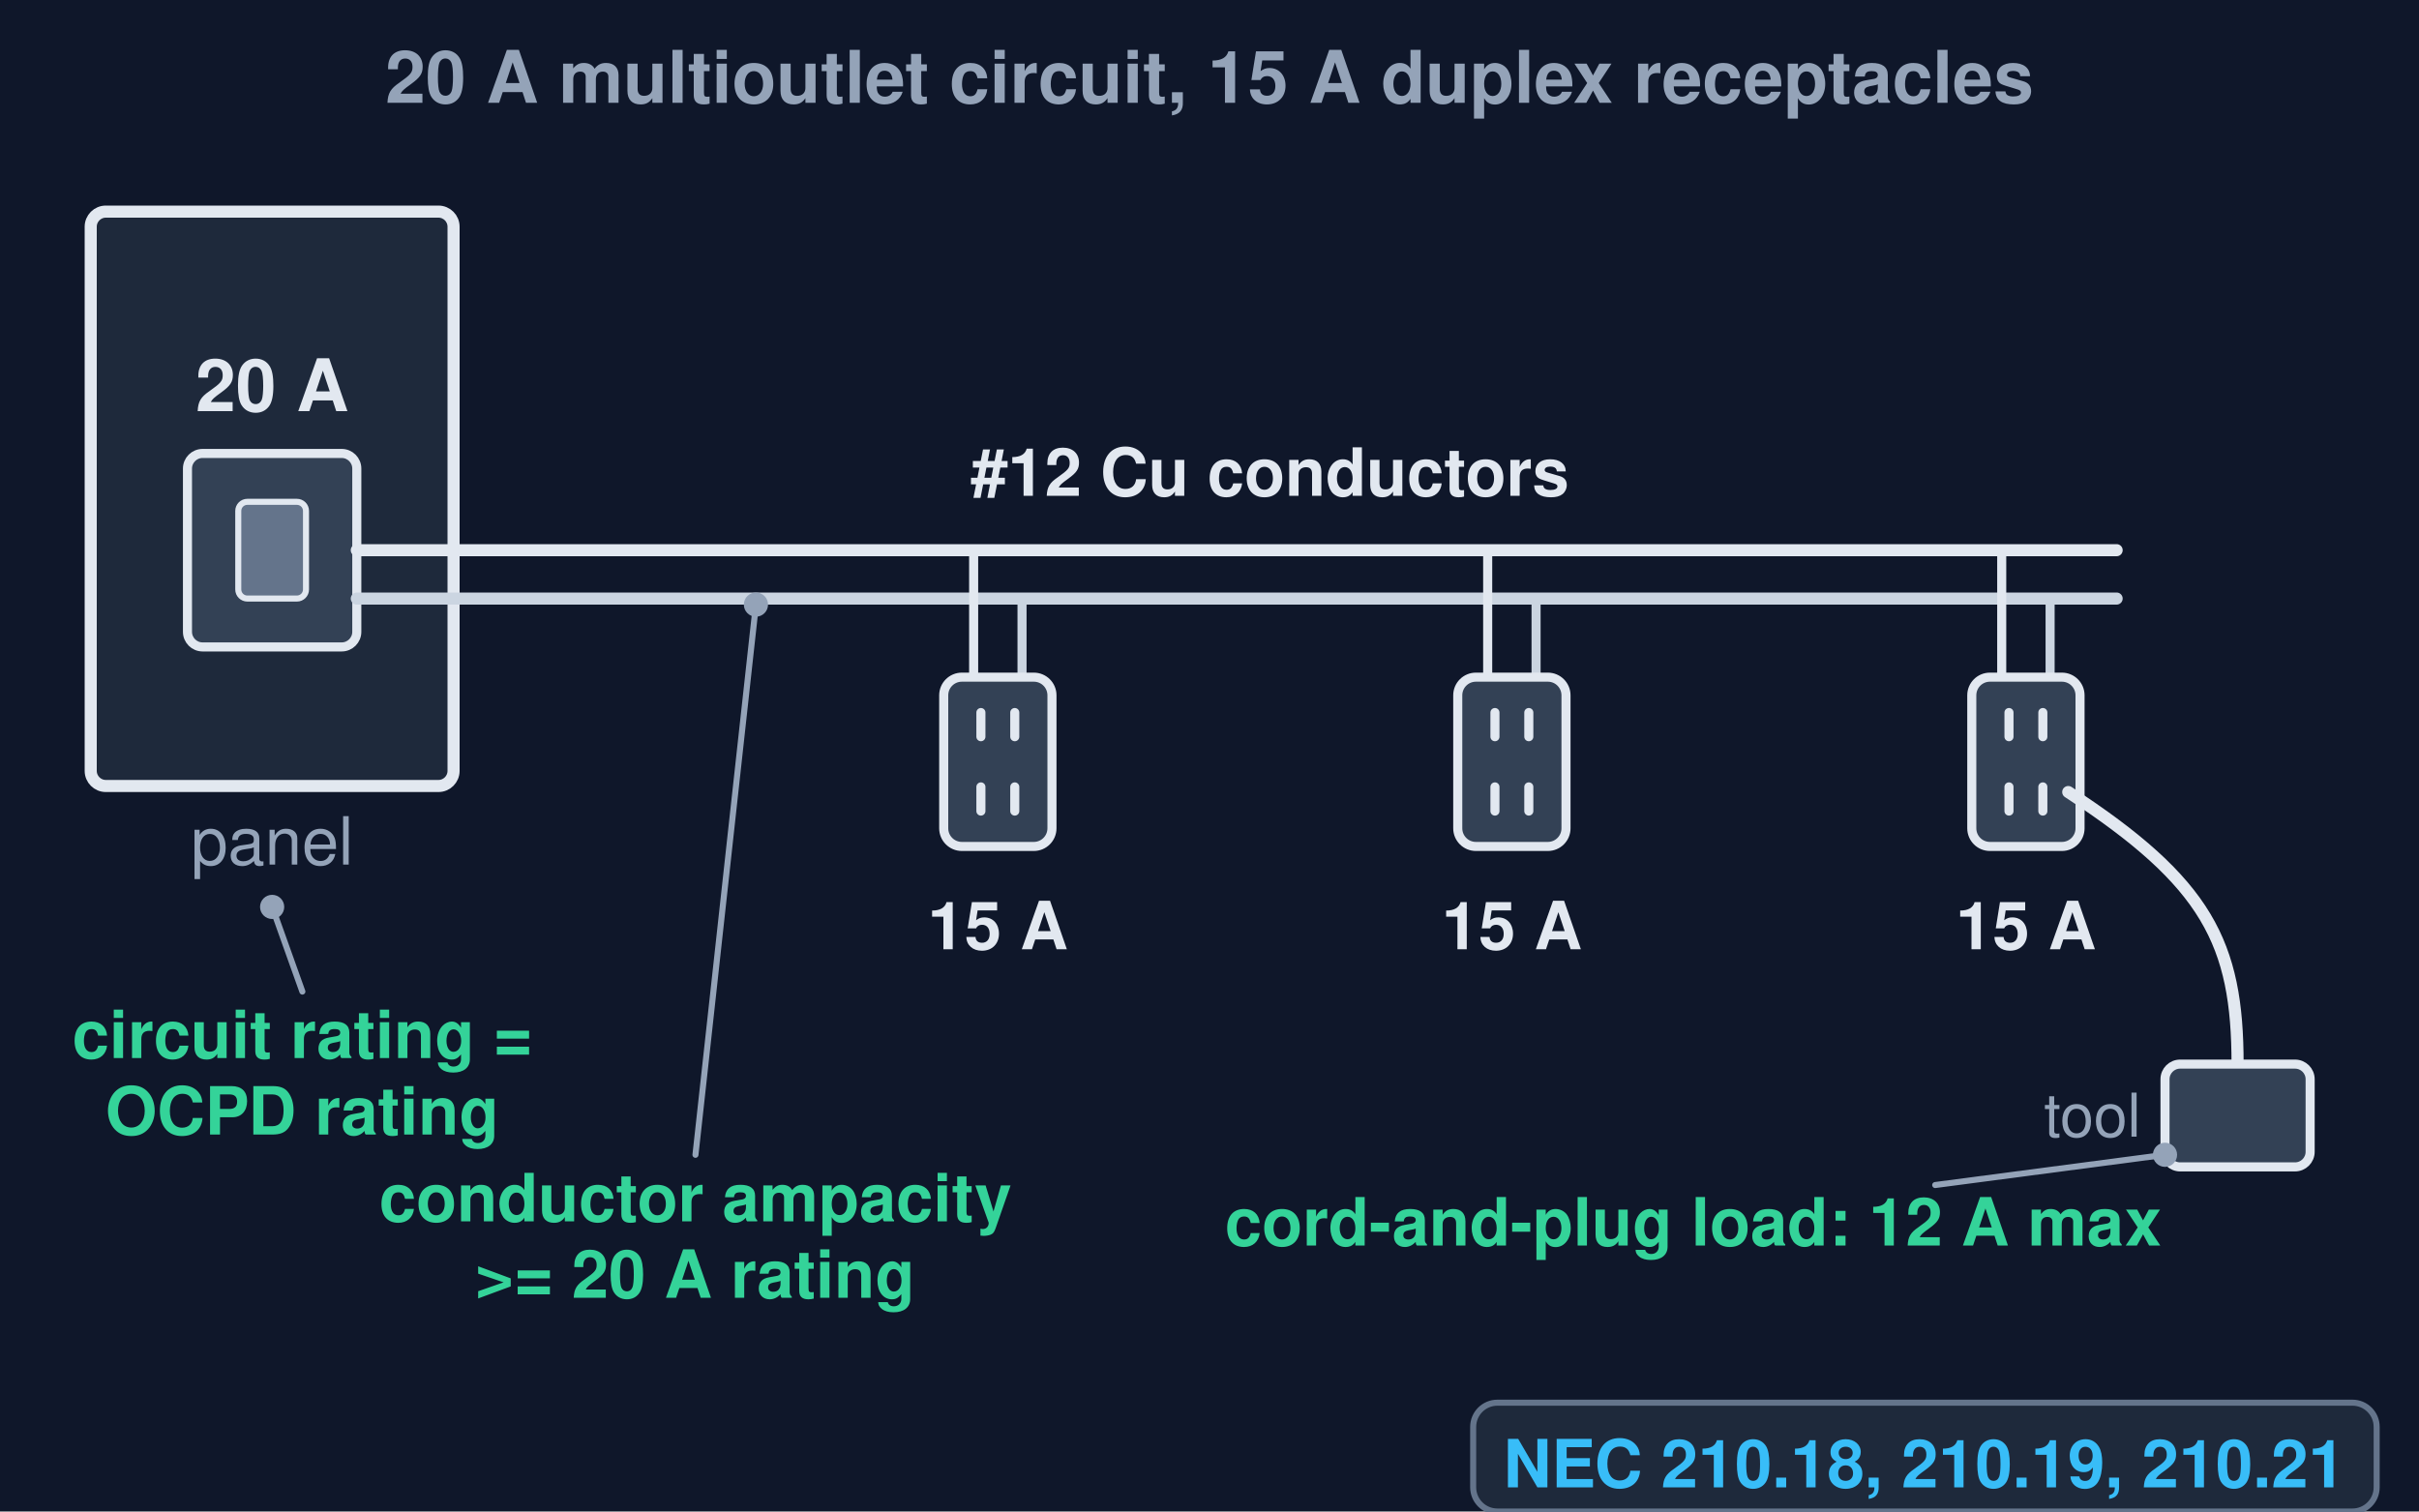
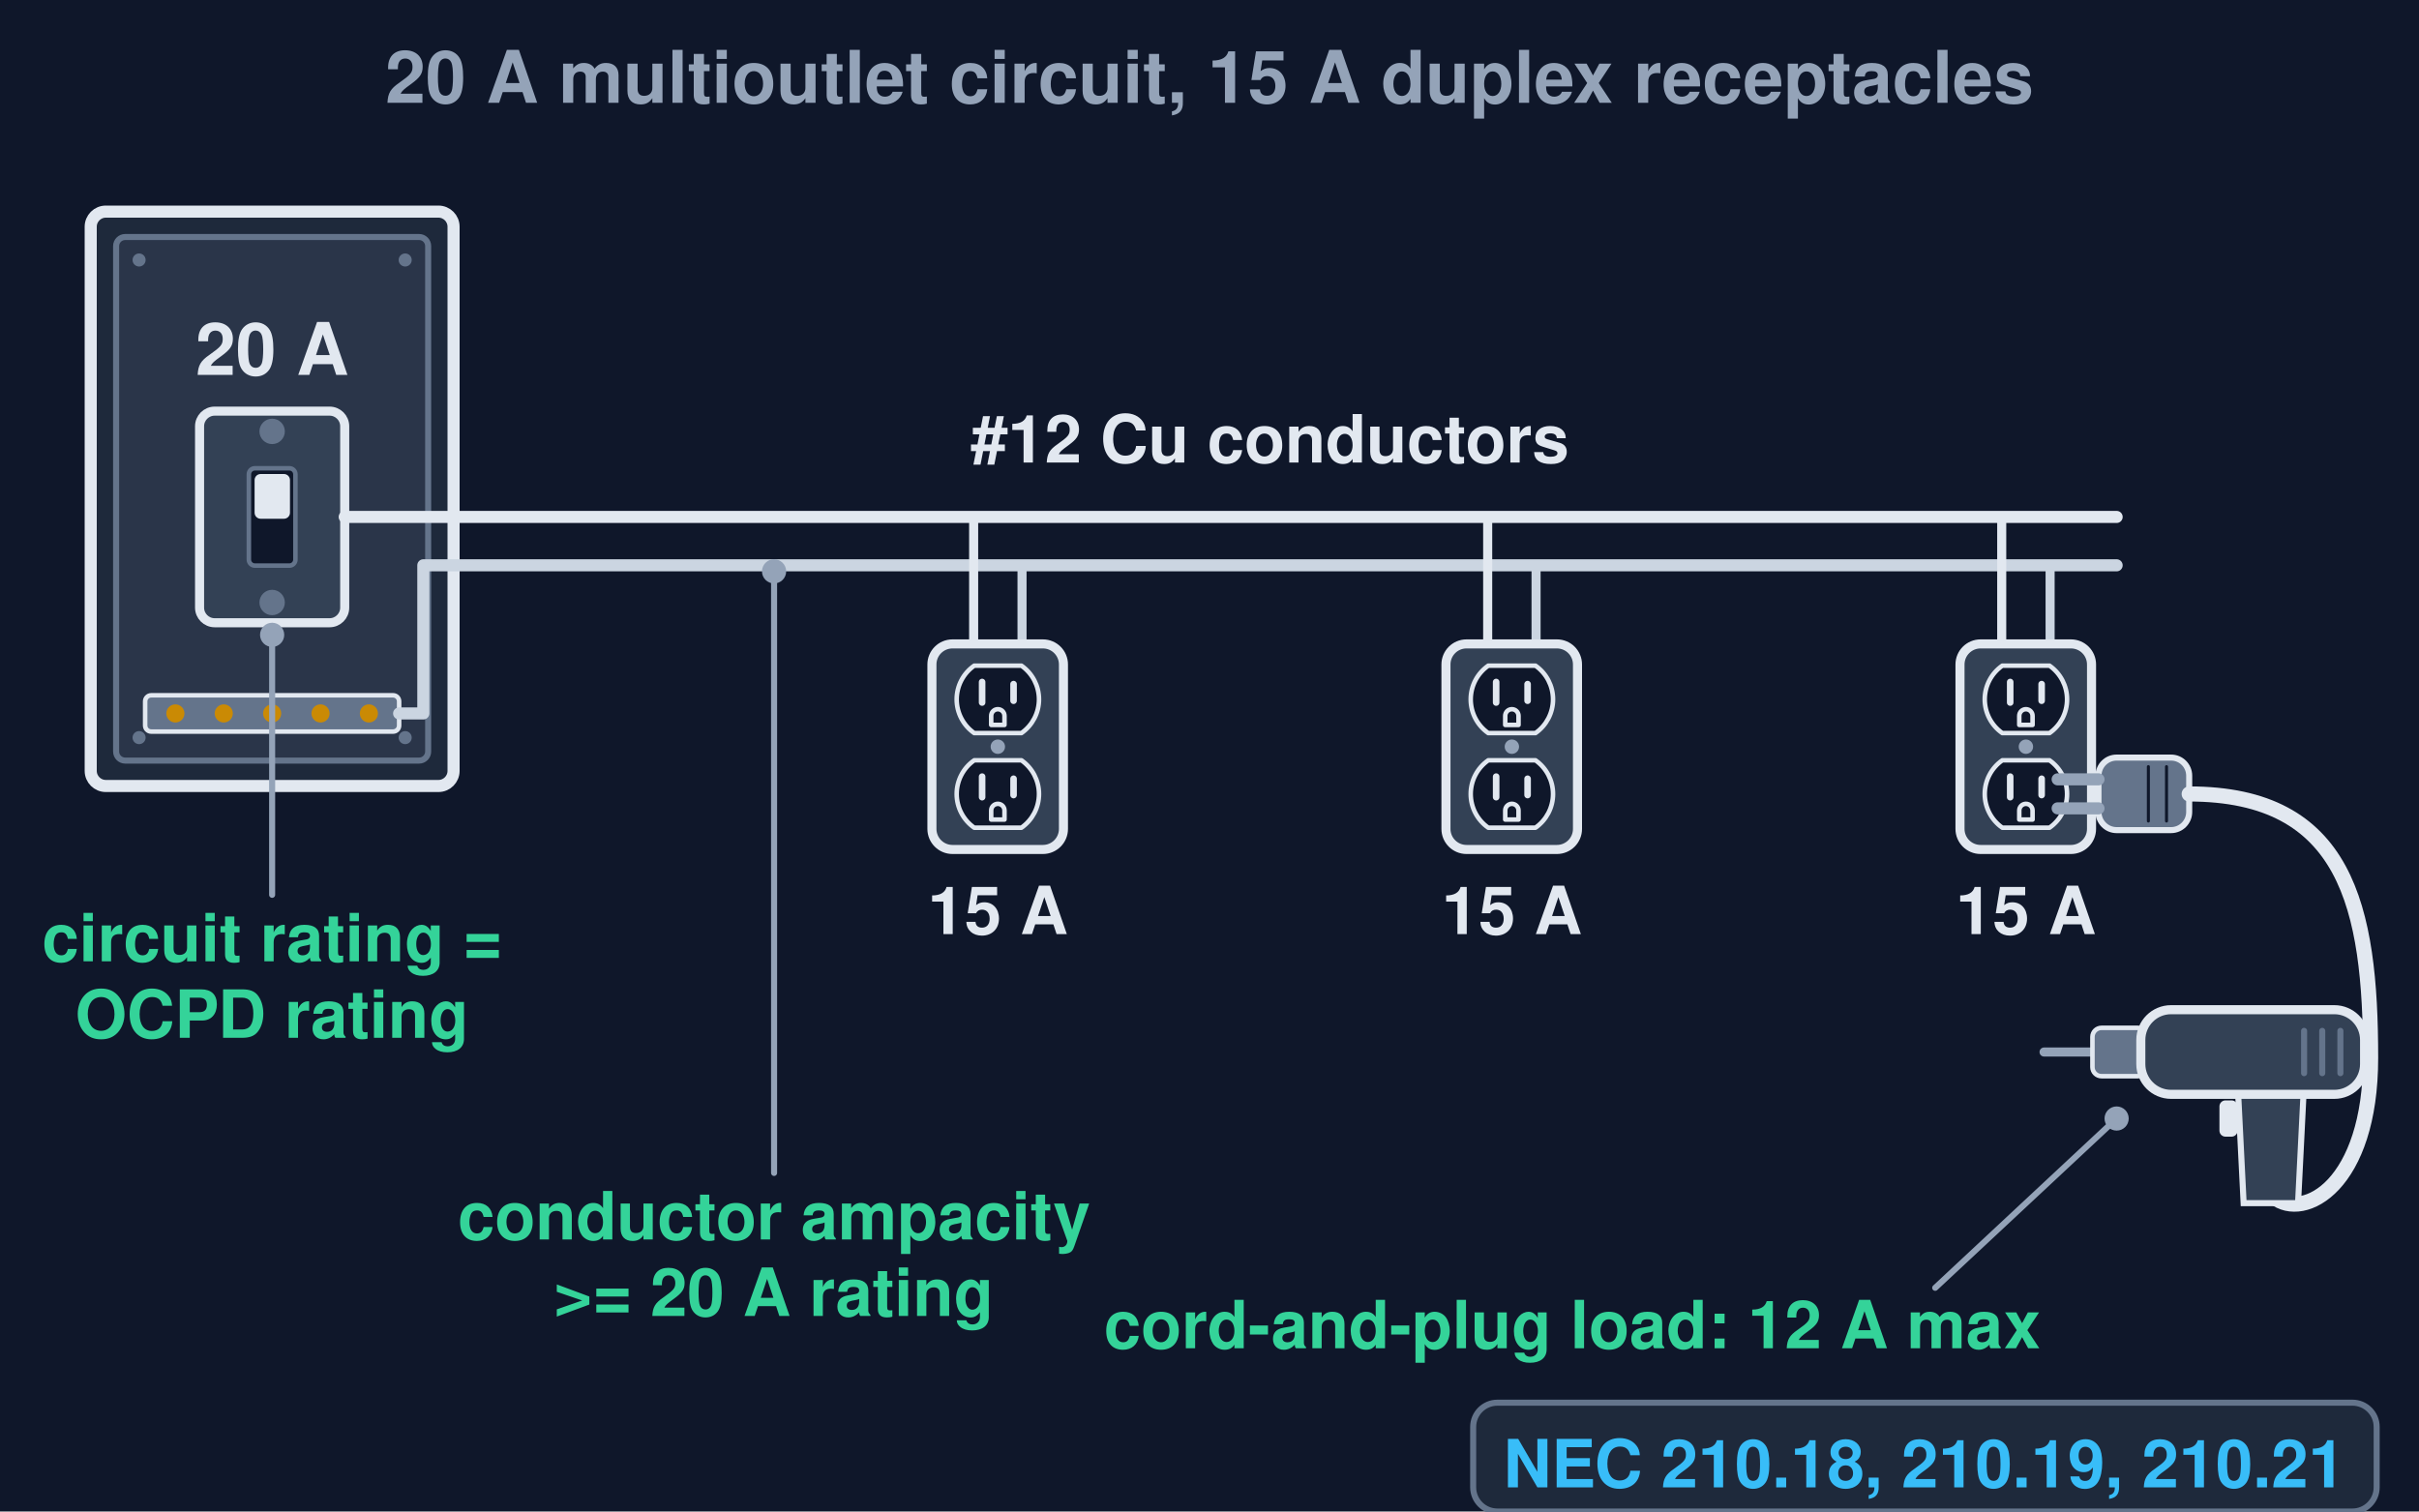
<svg xmlns="http://www.w3.org/2000/svg" width="800" height="500" viewBox="0 0 800 500">
  <rect x="0.0" y="0.0" width="800.0" height="500.0" rx="0" fill="#0f172a" fill-opacity="1.0" stroke="none" stroke-width="2" />
  <text x="400.0" y="34.0" font-family="Helvetica, Arial, sans-serif" font-size="24" font-weight="bold" fill="#94a3b8" text-anchor="middle">20 A multioutlet circuit, 15 A duplex receptacles</text>
  <rect x="30.0" y="70.0" width="120.0" height="190.0" rx="5" fill="#1e293b" fill-opacity="1.0" stroke="#e2e8f0" stroke-width="4" />
-   <text x="90.0" y="286.0" font-family="Helvetica, Arial, sans-serif" font-size="22" fill="#94a3b8" text-anchor="middle">panel</text>
-   <rect x="62.0" y="150.0" width="56.0" height="64.0" rx="5" fill="#334155" fill-opacity="1.0" stroke="#e2e8f0" stroke-width="3" />
-   <rect x="78.8" y="166.0" width="22.4" height="32.0" rx="3" fill="#64748b" fill-opacity="1.0" stroke="#e2e8f0" stroke-width="2" />
-   <text x="90.0" y="136.0" font-family="Helvetica, Arial, sans-serif" font-size="24" font-weight="bold" fill="#e2e8f0" text-anchor="middle">20 A</text>
-   <line x1="118.0" y1="182.0" x2="700.0" y2="182.0" stroke="#e2e8f0" stroke-width="4" stroke-linecap="round" stroke-opacity="1.0" />
-   <line x1="118.0" y1="198.0" x2="700.0" y2="198.0" stroke="#cbd5e1" stroke-width="4" stroke-linecap="round" stroke-opacity="1.0" />
-   <line x1="322.0" y1="182.0" x2="322.0" y2="226.0" stroke="#e2e8f0" stroke-width="3" stroke-linecap="round" stroke-opacity="1.0" />
-   <line x1="338.0" y1="198.0" x2="338.0" y2="226.0" stroke="#cbd5e1" stroke-width="3" stroke-linecap="round" stroke-opacity="1.0" />
-   <rect x="312.1" y="224.0" width="35.8" height="56.0" rx="6" fill="#334155" fill-opacity="1.0" stroke="#e2e8f0" stroke-width="3" />
-   <line x1="324.4" y1="235.7" x2="324.4" y2="243.7" stroke="#e2e8f0" stroke-width="3" stroke-linecap="round" stroke-opacity="1.0" />
-   <line x1="335.6" y1="235.7" x2="335.6" y2="243.7" stroke="#e2e8f0" stroke-width="3" stroke-linecap="round" stroke-opacity="1.0" />
-   <line x1="324.4" y1="260.3" x2="324.4" y2="268.3" stroke="#e2e8f0" stroke-width="3" stroke-linecap="round" stroke-opacity="1.0" />
-   <line x1="335.6" y1="260.3" x2="335.6" y2="268.3" stroke="#e2e8f0" stroke-width="3" stroke-linecap="round" stroke-opacity="1.0" />
-   <text x="330.0" y="314.0" font-family="Helvetica, Arial, sans-serif" font-size="22" font-weight="bold" fill="#e2e8f0" text-anchor="middle">15 A</text>
-   <line x1="492.0" y1="182.0" x2="492.0" y2="226.0" stroke="#e2e8f0" stroke-width="3" stroke-linecap="round" stroke-opacity="1.0" />
-   <line x1="508.0" y1="198.0" x2="508.0" y2="226.0" stroke="#cbd5e1" stroke-width="3" stroke-linecap="round" stroke-opacity="1.0" />
-   <rect x="482.1" y="224.0" width="35.8" height="56.0" rx="6" fill="#334155" fill-opacity="1.0" stroke="#e2e8f0" stroke-width="3" />
-   <line x1="494.4" y1="235.7" x2="494.4" y2="243.7" stroke="#e2e8f0" stroke-width="3" stroke-linecap="round" stroke-opacity="1.0" />
-   <line x1="505.6" y1="235.7" x2="505.6" y2="243.7" stroke="#e2e8f0" stroke-width="3" stroke-linecap="round" stroke-opacity="1.0" />
-   <line x1="494.4" y1="260.3" x2="494.4" y2="268.3" stroke="#e2e8f0" stroke-width="3" stroke-linecap="round" stroke-opacity="1.0" />
-   <line x1="505.6" y1="260.3" x2="505.6" y2="268.3" stroke="#e2e8f0" stroke-width="3" stroke-linecap="round" stroke-opacity="1.0" />
-   <text x="500.0" y="314.0" font-family="Helvetica, Arial, sans-serif" font-size="22" font-weight="bold" fill="#e2e8f0" text-anchor="middle">15 A</text>
-   <line x1="662.0" y1="182.0" x2="662.0" y2="226.0" stroke="#e2e8f0" stroke-width="3" stroke-linecap="round" stroke-opacity="1.0" />
-   <line x1="678.0" y1="198.0" x2="678.0" y2="226.0" stroke="#cbd5e1" stroke-width="3" stroke-linecap="round" stroke-opacity="1.0" />
-   <rect x="652.1" y="224.0" width="35.8" height="56.0" rx="6" fill="#334155" fill-opacity="1.0" stroke="#e2e8f0" stroke-width="3" />
-   <line x1="664.4" y1="235.7" x2="664.4" y2="243.7" stroke="#e2e8f0" stroke-width="3" stroke-linecap="round" stroke-opacity="1.0" />
-   <line x1="675.6" y1="235.7" x2="675.6" y2="243.7" stroke="#e2e8f0" stroke-width="3" stroke-linecap="round" stroke-opacity="1.0" />
-   <line x1="664.4" y1="260.3" x2="664.4" y2="268.3" stroke="#e2e8f0" stroke-width="3" stroke-linecap="round" stroke-opacity="1.0" />
-   <line x1="675.6" y1="260.3" x2="675.6" y2="268.3" stroke="#e2e8f0" stroke-width="3" stroke-linecap="round" stroke-opacity="1.0" />
-   <text x="670.0" y="314.0" font-family="Helvetica, Arial, sans-serif" font-size="22" font-weight="bold" fill="#e2e8f0" text-anchor="middle">15 A</text>
-   <path d="M 684 262 C 730 292, 740 312, 740 352" fill="none" stroke="#e2e8f0" stroke-width="4" stroke-linecap="round" stroke-linejoin="round" />
-   <rect x="716.0" y="352.0" width="48.0" height="34.0" rx="5" fill="#334155" fill-opacity="1.0" stroke="#e2e8f0" stroke-width="3" />
-   <text x="708.0" y="376.0" font-family="Helvetica, Arial, sans-serif" font-size="20" fill="#94a3b8" text-anchor="end">tool</text>
-   <text x="420.0" y="164.0" font-family="Helvetica, Arial, sans-serif" font-size="22" font-weight="bold" fill="#e2e8f0" text-anchor="middle">#12 Cu conductors</text>
-   <text x="100.0" y="350.0" font-family="Helvetica, Arial, sans-serif" font-size="22" font-weight="bold" fill="#34d399" text-anchor="middle">circuit rating =</text>
-   <text x="100.0" y="375.3" font-family="Helvetica, Arial, sans-serif" font-size="22" font-weight="bold" fill="#34d399" text-anchor="middle">OCPD rating</text>
-   <line x1="100.0" y1="328.0" x2="90.0" y2="300.0" stroke="#94a3b8" stroke-width="2" stroke-linecap="round" stroke-opacity="1.0" />
-   <circle cx="90.0" cy="300.0" r="4" fill="#94a3b8" stroke="none" stroke-width="2" />
-   <text x="230.0" y="404.0" font-family="Helvetica, Arial, sans-serif" font-size="22" font-weight="bold" fill="#34d399" text-anchor="middle">conductor ampacity</text>
-   <text x="230.0" y="429.3" font-family="Helvetica, Arial, sans-serif" font-size="22" font-weight="bold" fill="#34d399" text-anchor="middle">&gt;= 20 A rating</text>
-   <line x1="230.0" y1="382.0" x2="250.0" y2="200.0" stroke="#94a3b8" stroke-width="2" stroke-linecap="round" stroke-opacity="1.0" />
-   <circle cx="250.0" cy="200.0" r="4" fill="#94a3b8" stroke="none" stroke-width="2" />
-   <text x="560.0" y="412.0" font-family="Helvetica, Arial, sans-serif" font-size="22" font-weight="bold" fill="#34d399" text-anchor="middle">cord-and-plug load: 12 A max</text>
-   <line x1="640.0" y1="392.0" x2="716.0" y2="382.0" stroke="#94a3b8" stroke-width="2" stroke-linecap="round" stroke-opacity="1.0" />
-   <circle cx="716.0" cy="382.0" r="4" fill="#94a3b8" stroke="none" stroke-width="2" />
+   <rect x="38.4" y="78.4" width="103.2" height="173.2" rx="3" fill="#334155" fill-opacity="0.55" stroke="#64748b" stroke-width="2" />
+   <circle cx="46.0" cy="86.0" r="2.16" fill="#64748b" stroke="none" stroke-width="2" />
+   <circle cx="134.0" cy="86.0" r="2.16" fill="#64748b" stroke="none" stroke-width="2" />
+   <circle cx="46.0" cy="244.0" r="2.16" fill="#64748b" stroke="none" stroke-width="2" />
+   <circle cx="134.0" cy="244.0" r="2.16" fill="#64748b" stroke="none" stroke-width="2" />
+   <rect x="66.0" y="136.0" width="48.0" height="70.0" rx="5" fill="#334155" fill-opacity="1.0" stroke="#e2e8f0" stroke-width="3" />
+   <circle cx="90.0" cy="142.7" r="4.2" fill="#64748b" stroke="none" stroke-width="2" />
+   <circle cx="90.0" cy="199.3" r="4.2" fill="#64748b" stroke="none" stroke-width="2" />
+   <rect x="82.3" y="154.9" width="15.4" height="32.2" rx="2" fill="#0f172a" fill-opacity="1.0" stroke="#64748b" stroke-width="1.5" />
+   <rect x="84.2" y="156.8" width="11.7" height="14.8" rx="2" fill="#e2e8f0" fill-opacity="1.0" stroke="none" stroke-width="2" />
+   <text x="90.0" y="124.0" font-family="Helvetica, Arial, sans-serif" font-size="24" font-weight="bold" fill="#e2e8f0" text-anchor="middle">20 A</text>
+   <rect x="48.0" y="230.0" width="84.0" height="12.0" rx="2" fill="#64748b" fill-opacity="1.0" stroke="#e2e8f0" stroke-width="1.5" />
+   <circle cx="58.0" cy="236.0" r="3" fill="#ca8a04" stroke="none" stroke-width="2" />
+   <circle cx="74.0" cy="236.0" r="3" fill="#ca8a04" stroke="none" stroke-width="2" />
+   <circle cx="90.0" cy="236.0" r="3" fill="#ca8a04" stroke="none" stroke-width="2" />
+   <circle cx="106.0" cy="236.0" r="3" fill="#ca8a04" stroke="none" stroke-width="2" />
+   <circle cx="122.0" cy="236.0" r="3" fill="#ca8a04" stroke="none" stroke-width="2" />
+   <line x1="114.0" y1="171.0" x2="700.0" y2="171.0" stroke="#e2e8f0" stroke-width="4" stroke-linecap="round" stroke-opacity="1.0" />
+   <polyline points="132.0,236.0 140.0,236.0 140.0,187.0 700.0,187.0" fill="none" stroke="#cbd5e1" stroke-width="4" stroke-linecap="round" stroke-linejoin="round" />
+   <line x1="322.0" y1="171.0" x2="322.0" y2="213.0" stroke="#e2e8f0" stroke-width="3" stroke-linecap="round" stroke-opacity="1.0" />
+   <line x1="338.0" y1="187.0" x2="338.0" y2="213.0" stroke="#cbd5e1" stroke-width="3" stroke-linecap="round" stroke-opacity="1.0" />
+   <rect x="308.2" y="213.0" width="43.5" height="68.0" rx="6.8" fill="#334155" fill-opacity="1.0" stroke="#e2e8f0" stroke-width="3" />
+   <path d="M 322.2 220.2 L 337.8 220.2 A 13.6 13.6 0 0 1 337.8 242.5 L 322.2 242.5 A 13.6 13.6 0 0 1 322.2 220.2 Z" fill="#0f172a" stroke="#e2e8f0" stroke-width="1.5" stroke-linecap="round" stroke-linejoin="round" />
+   <line x1="324.8" y1="225.6" x2="324.8" y2="232.4" stroke="#e2e8f0" stroke-width="2.176" stroke-linecap="round" stroke-opacity="1.0" />
+   <line x1="335.2" y1="226.3" x2="335.2" y2="231.8" stroke="#e2e8f0" stroke-width="2.176" stroke-linecap="round" stroke-opacity="1.0" />
+   <path d="M 327.8 239.8 V 236.8 A 2.2 2.2 0 0 1 332.2 236.8 V 239.8 Z" fill="none" stroke="#e2e8f0" stroke-width="1.5" stroke-linecap="round" stroke-linejoin="round" />
+   <path d="M 322.2 251.5 L 337.8 251.5 A 13.6 13.6 0 0 1 337.8 273.8 L 322.2 273.8 A 13.6 13.6 0 0 1 322.2 251.5 Z" fill="#0f172a" stroke="#e2e8f0" stroke-width="1.5" stroke-linecap="round" stroke-linejoin="round" />
+   <line x1="324.8" y1="256.9" x2="324.8" y2="263.7" stroke="#e2e8f0" stroke-width="2.176" stroke-linecap="round" stroke-opacity="1.0" />
+   <line x1="335.2" y1="257.6" x2="335.2" y2="263.0" stroke="#e2e8f0" stroke-width="2.176" stroke-linecap="round" stroke-opacity="1.0" />
+   <path d="M 327.8 271.1 V 268.1 A 2.2 2.2 0 0 1 332.2 268.1 V 271.1 Z" fill="none" stroke="#e2e8f0" stroke-width="1.5" stroke-linecap="round" stroke-linejoin="round" />
+   <circle cx="330.0" cy="247.0" r="2.38" fill="#94a3b8" stroke="none" stroke-width="2" />
+   <text x="330.0" y="309.0" font-family="Helvetica, Arial, sans-serif" font-size="22" font-weight="bold" fill="#e2e8f0" text-anchor="middle">15 A</text>
+   <line x1="492.0" y1="171.0" x2="492.0" y2="213.0" stroke="#e2e8f0" stroke-width="3" stroke-linecap="round" stroke-opacity="1.0" />
+   <line x1="508.0" y1="187.0" x2="508.0" y2="213.0" stroke="#cbd5e1" stroke-width="3" stroke-linecap="round" stroke-opacity="1.0" />
+   <rect x="478.2" y="213.0" width="43.5" height="68.0" rx="6.8" fill="#334155" fill-opacity="1.0" stroke="#e2e8f0" stroke-width="3" />
+   <path d="M 492.2 220.2 L 507.8 220.2 A 13.6 13.6 0 0 1 507.8 242.5 L 492.2 242.5 A 13.6 13.6 0 0 1 492.2 220.2 Z" fill="#0f172a" stroke="#e2e8f0" stroke-width="1.5" stroke-linecap="round" stroke-linejoin="round" />
+   <line x1="494.8" y1="225.6" x2="494.8" y2="232.4" stroke="#e2e8f0" stroke-width="2.176" stroke-linecap="round" stroke-opacity="1.0" />
+   <line x1="505.2" y1="226.3" x2="505.2" y2="231.8" stroke="#e2e8f0" stroke-width="2.176" stroke-linecap="round" stroke-opacity="1.0" />
+   <path d="M 497.8 239.8 V 236.8 A 2.2 2.2 0 0 1 502.2 236.8 V 239.8 Z" fill="none" stroke="#e2e8f0" stroke-width="1.5" stroke-linecap="round" stroke-linejoin="round" />
+   <path d="M 492.2 251.5 L 507.8 251.5 A 13.6 13.6 0 0 1 507.8 273.8 L 492.2 273.8 A 13.6 13.6 0 0 1 492.2 251.5 Z" fill="#0f172a" stroke="#e2e8f0" stroke-width="1.5" stroke-linecap="round" stroke-linejoin="round" />
+   <line x1="494.8" y1="256.9" x2="494.8" y2="263.7" stroke="#e2e8f0" stroke-width="2.176" stroke-linecap="round" stroke-opacity="1.0" />
+   <line x1="505.2" y1="257.6" x2="505.2" y2="263.0" stroke="#e2e8f0" stroke-width="2.176" stroke-linecap="round" stroke-opacity="1.0" />
+   <path d="M 497.8 271.1 V 268.1 A 2.2 2.2 0 0 1 502.2 268.1 V 271.1 Z" fill="none" stroke="#e2e8f0" stroke-width="1.5" stroke-linecap="round" stroke-linejoin="round" />
+   <circle cx="500.0" cy="247.0" r="2.38" fill="#94a3b8" stroke="none" stroke-width="2" />
+   <text x="500.0" y="309.0" font-family="Helvetica, Arial, sans-serif" font-size="22" font-weight="bold" fill="#e2e8f0" text-anchor="middle">15 A</text>
+   <line x1="662.0" y1="171.0" x2="662.0" y2="213.0" stroke="#e2e8f0" stroke-width="3" stroke-linecap="round" stroke-opacity="1.0" />
+   <line x1="678.0" y1="187.0" x2="678.0" y2="213.0" stroke="#cbd5e1" stroke-width="3" stroke-linecap="round" stroke-opacity="1.0" />
+   <rect x="648.2" y="213.0" width="43.5" height="68.0" rx="6.8" fill="#334155" fill-opacity="1.0" stroke="#e2e8f0" stroke-width="3" />
+   <path d="M 662.2 220.2 L 677.8 220.2 A 13.6 13.6 0 0 1 677.8 242.5 L 662.2 242.5 A 13.6 13.6 0 0 1 662.2 220.2 Z" fill="#0f172a" stroke="#e2e8f0" stroke-width="1.5" stroke-linecap="round" stroke-linejoin="round" />
+   <line x1="664.8" y1="225.6" x2="664.8" y2="232.4" stroke="#e2e8f0" stroke-width="2.176" stroke-linecap="round" stroke-opacity="1.0" />
+   <line x1="675.2" y1="226.3" x2="675.2" y2="231.8" stroke="#e2e8f0" stroke-width="2.176" stroke-linecap="round" stroke-opacity="1.0" />
+   <path d="M 667.8 239.8 V 236.8 A 2.2 2.2 0 0 1 672.2 236.8 V 239.8 Z" fill="none" stroke="#e2e8f0" stroke-width="1.5" stroke-linecap="round" stroke-linejoin="round" />
+   <path d="M 662.2 251.5 L 677.8 251.5 A 13.6 13.6 0 0 1 677.8 273.8 L 662.2 273.8 A 13.6 13.6 0 0 1 662.2 251.5 Z" fill="#0f172a" stroke="#e2e8f0" stroke-width="1.5" stroke-linecap="round" stroke-linejoin="round" />
+   <line x1="664.8" y1="256.9" x2="664.8" y2="263.7" stroke="#e2e8f0" stroke-width="2.176" stroke-linecap="round" stroke-opacity="1.0" />
+   <line x1="675.2" y1="257.6" x2="675.2" y2="263.0" stroke="#e2e8f0" stroke-width="2.176" stroke-linecap="round" stroke-opacity="1.0" />
+   <path d="M 667.8 271.1 V 268.1 A 2.2 2.2 0 0 1 672.2 268.1 V 271.1 Z" fill="none" stroke="#e2e8f0" stroke-width="1.5" stroke-linecap="round" stroke-linejoin="round" />
+   <circle cx="670.0" cy="247.0" r="2.38" fill="#94a3b8" stroke="none" stroke-width="2" />
+   <text x="670.0" y="309.0" font-family="Helvetica, Arial, sans-serif" font-size="22" font-weight="bold" fill="#e2e8f0" text-anchor="middle">15 A</text>
+   <rect x="694.0" y="250.6" width="30.0" height="24.0" rx="6.0" fill="#64748b" fill-opacity="1.0" stroke="#e2e8f0" stroke-width="2" />
+   <line x1="710.5" y1="253.6" x2="710.5" y2="271.6" stroke="#0f172a" stroke-width="1" stroke-linecap="round" stroke-opacity="1.0" />
+   <line x1="716.5" y1="253.6" x2="716.5" y2="271.6" stroke="#0f172a" stroke-width="1" stroke-linecap="round" stroke-opacity="1.0" />
+   <line x1="680.5" y1="257.8" x2="694.0" y2="257.8" stroke="#94a3b8" stroke-width="4" stroke-linecap="round" stroke-opacity="1.0" />
+   <line x1="680.5" y1="267.4" x2="694.0" y2="267.4" stroke="#94a3b8" stroke-width="4" stroke-linecap="round" stroke-opacity="1.0" />
+   <path d="M 724 262.64 C 776 262.64, 784 300, 784 350 C 784 392, 762 404, 752 396" fill="none" stroke="#e2e8f0" stroke-width="5" stroke-linecap="round" stroke-linejoin="round" />
+   <line x1="676.0" y1="348.0" x2="696.0" y2="348.0" stroke="#94a3b8" stroke-width="3" stroke-linecap="round" stroke-opacity="1.0" />
+   <rect x="692.0" y="340.0" width="18.0" height="16.0" rx="3" fill="#64748b" fill-opacity="1.0" stroke="#e2e8f0" stroke-width="1.5" />
+   <polygon points="740.0,358.0 762.0,358.0 760.0,398.0 742.0,398.0" fill="#334155" fill-opacity="1.0" stroke="#e2e8f0" stroke-width="2" />
+   <rect x="708.0" y="334.0" width="74.0" height="28.0" rx="10" fill="#334155" fill-opacity="1.0" stroke="#e2e8f0" stroke-width="3" />
+   <line x1="762.0" y1="341.0" x2="762.0" y2="355.0" stroke="#64748b" stroke-width="2" stroke-linecap="round" stroke-opacity="1.0" />
+   <line x1="768.0" y1="341.0" x2="768.0" y2="355.0" stroke="#64748b" stroke-width="2" stroke-linecap="round" stroke-opacity="1.0" />
+   <line x1="774.0" y1="341.0" x2="774.0" y2="355.0" stroke="#64748b" stroke-width="2" stroke-linecap="round" stroke-opacity="1.0" />
+   <rect x="734.0" y="364.0" width="6.0" height="12.0" rx="2" fill="#e2e8f0" fill-opacity="1.0" stroke="none" stroke-width="2" />
+   <text x="420.0" y="153.0" font-family="Helvetica, Arial, sans-serif" font-size="22" font-weight="bold" fill="#e2e8f0" text-anchor="middle">#12 Cu conductors</text>
+   <text x="90.0" y="318.0" font-family="Helvetica, Arial, sans-serif" font-size="22" font-weight="bold" fill="#34d399" text-anchor="middle">circuit rating =</text>
+   <text x="90.0" y="343.3" font-family="Helvetica, Arial, sans-serif" font-size="22" font-weight="bold" fill="#34d399" text-anchor="middle">OCPD rating</text>
+   <line x1="90.0" y1="296.0" x2="90.0" y2="210.0" stroke="#94a3b8" stroke-width="2" stroke-linecap="round" stroke-opacity="1.0" />
+   <circle cx="90.0" cy="210.0" r="4" fill="#94a3b8" stroke="none" stroke-width="2" />
+   <text x="256.0" y="410.0" font-family="Helvetica, Arial, sans-serif" font-size="22" font-weight="bold" fill="#34d399" text-anchor="middle">conductor ampacity</text>
+   <text x="256.0" y="435.3" font-family="Helvetica, Arial, sans-serif" font-size="22" font-weight="bold" fill="#34d399" text-anchor="middle">&gt;= 20 A rating</text>
+   <line x1="256.0" y1="388.0" x2="256.0" y2="189.0" stroke="#94a3b8" stroke-width="2" stroke-linecap="round" stroke-opacity="1.0" />
+   <circle cx="256.0" cy="189.0" r="4" fill="#94a3b8" stroke="none" stroke-width="2" />
+   <text x="520.0" y="446.0" font-family="Helvetica, Arial, sans-serif" font-size="22" font-weight="bold" fill="#34d399" text-anchor="middle">cord-and-plug load: 12 A max</text>
+   <line x1="640.0" y1="426.0" x2="700.0" y2="370.0" stroke="#94a3b8" stroke-width="2" stroke-linecap="round" stroke-opacity="1.0" />
+   <circle cx="700.0" cy="370.0" r="4" fill="#94a3b8" stroke="none" stroke-width="2" />
  <rect x="487.2" y="464.0" width="298.8" height="36.0" rx="8" fill="#1e293b" fill-opacity="1.0" stroke="#64748b" stroke-width="2" />
  <text x="497.2" y="492.0" font-family="Helvetica, Arial, sans-serif" font-size="22" font-weight="bold" fill="#38bdf8" text-anchor="start">NEC 210.18, 210.19, 210.21</text>
</svg>
